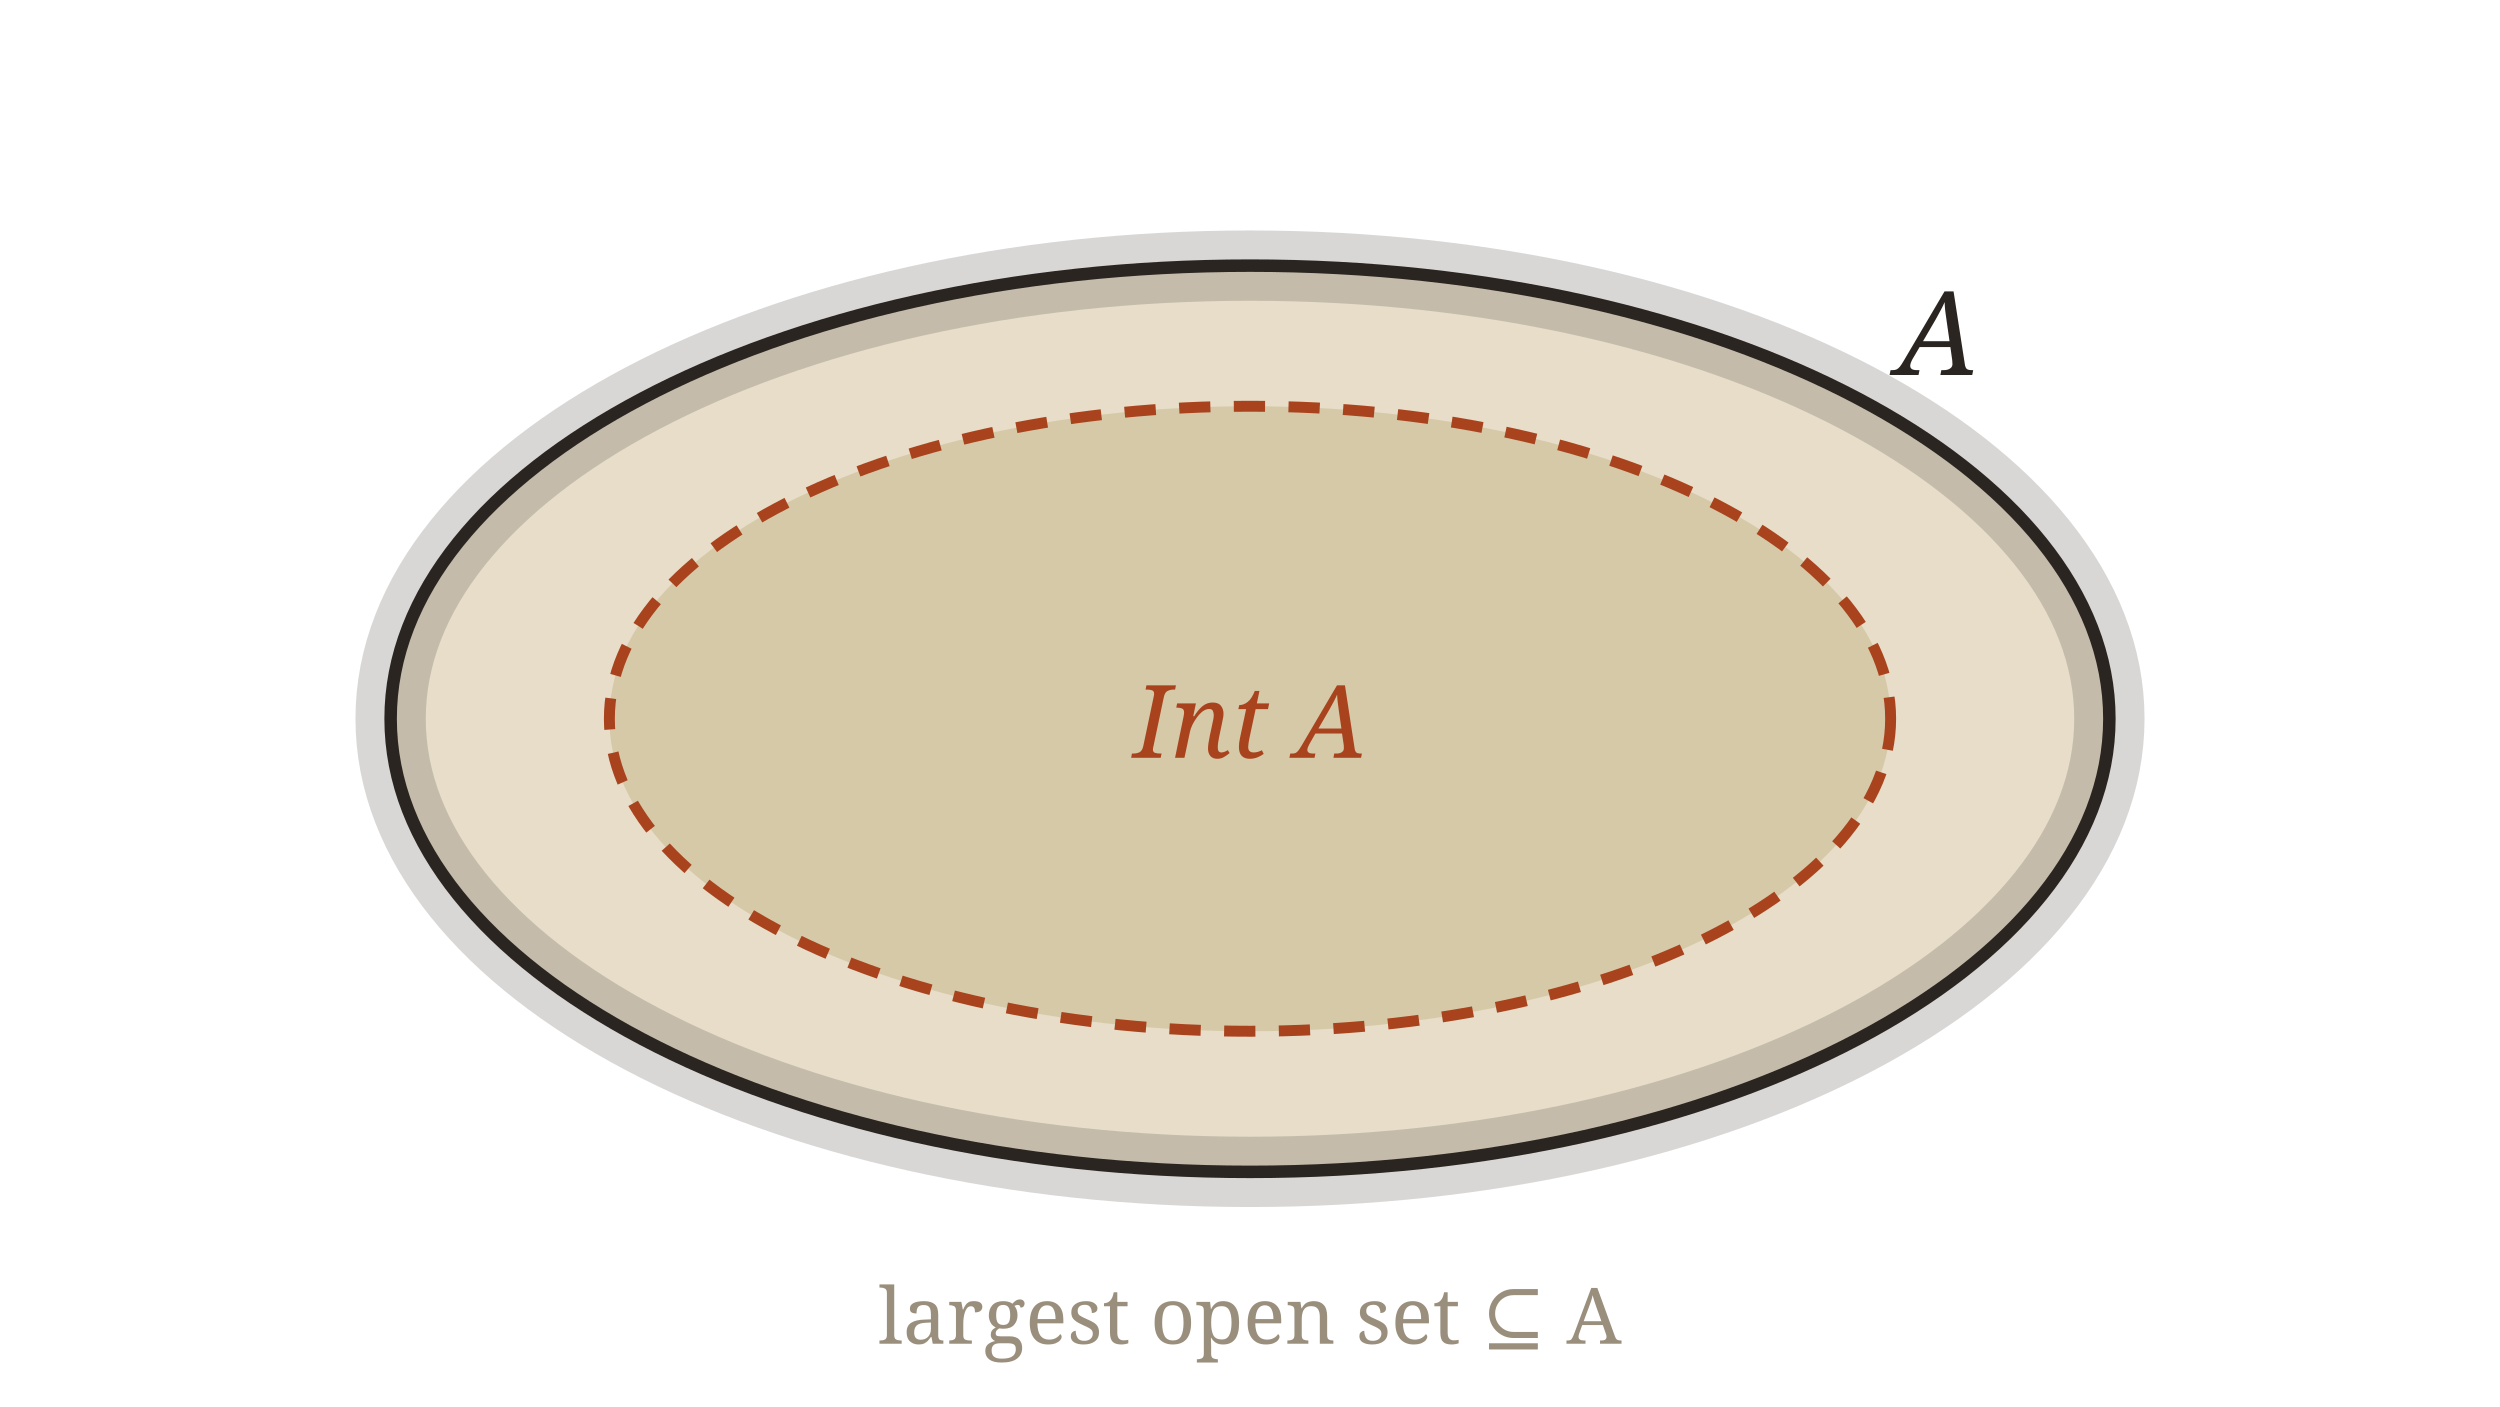
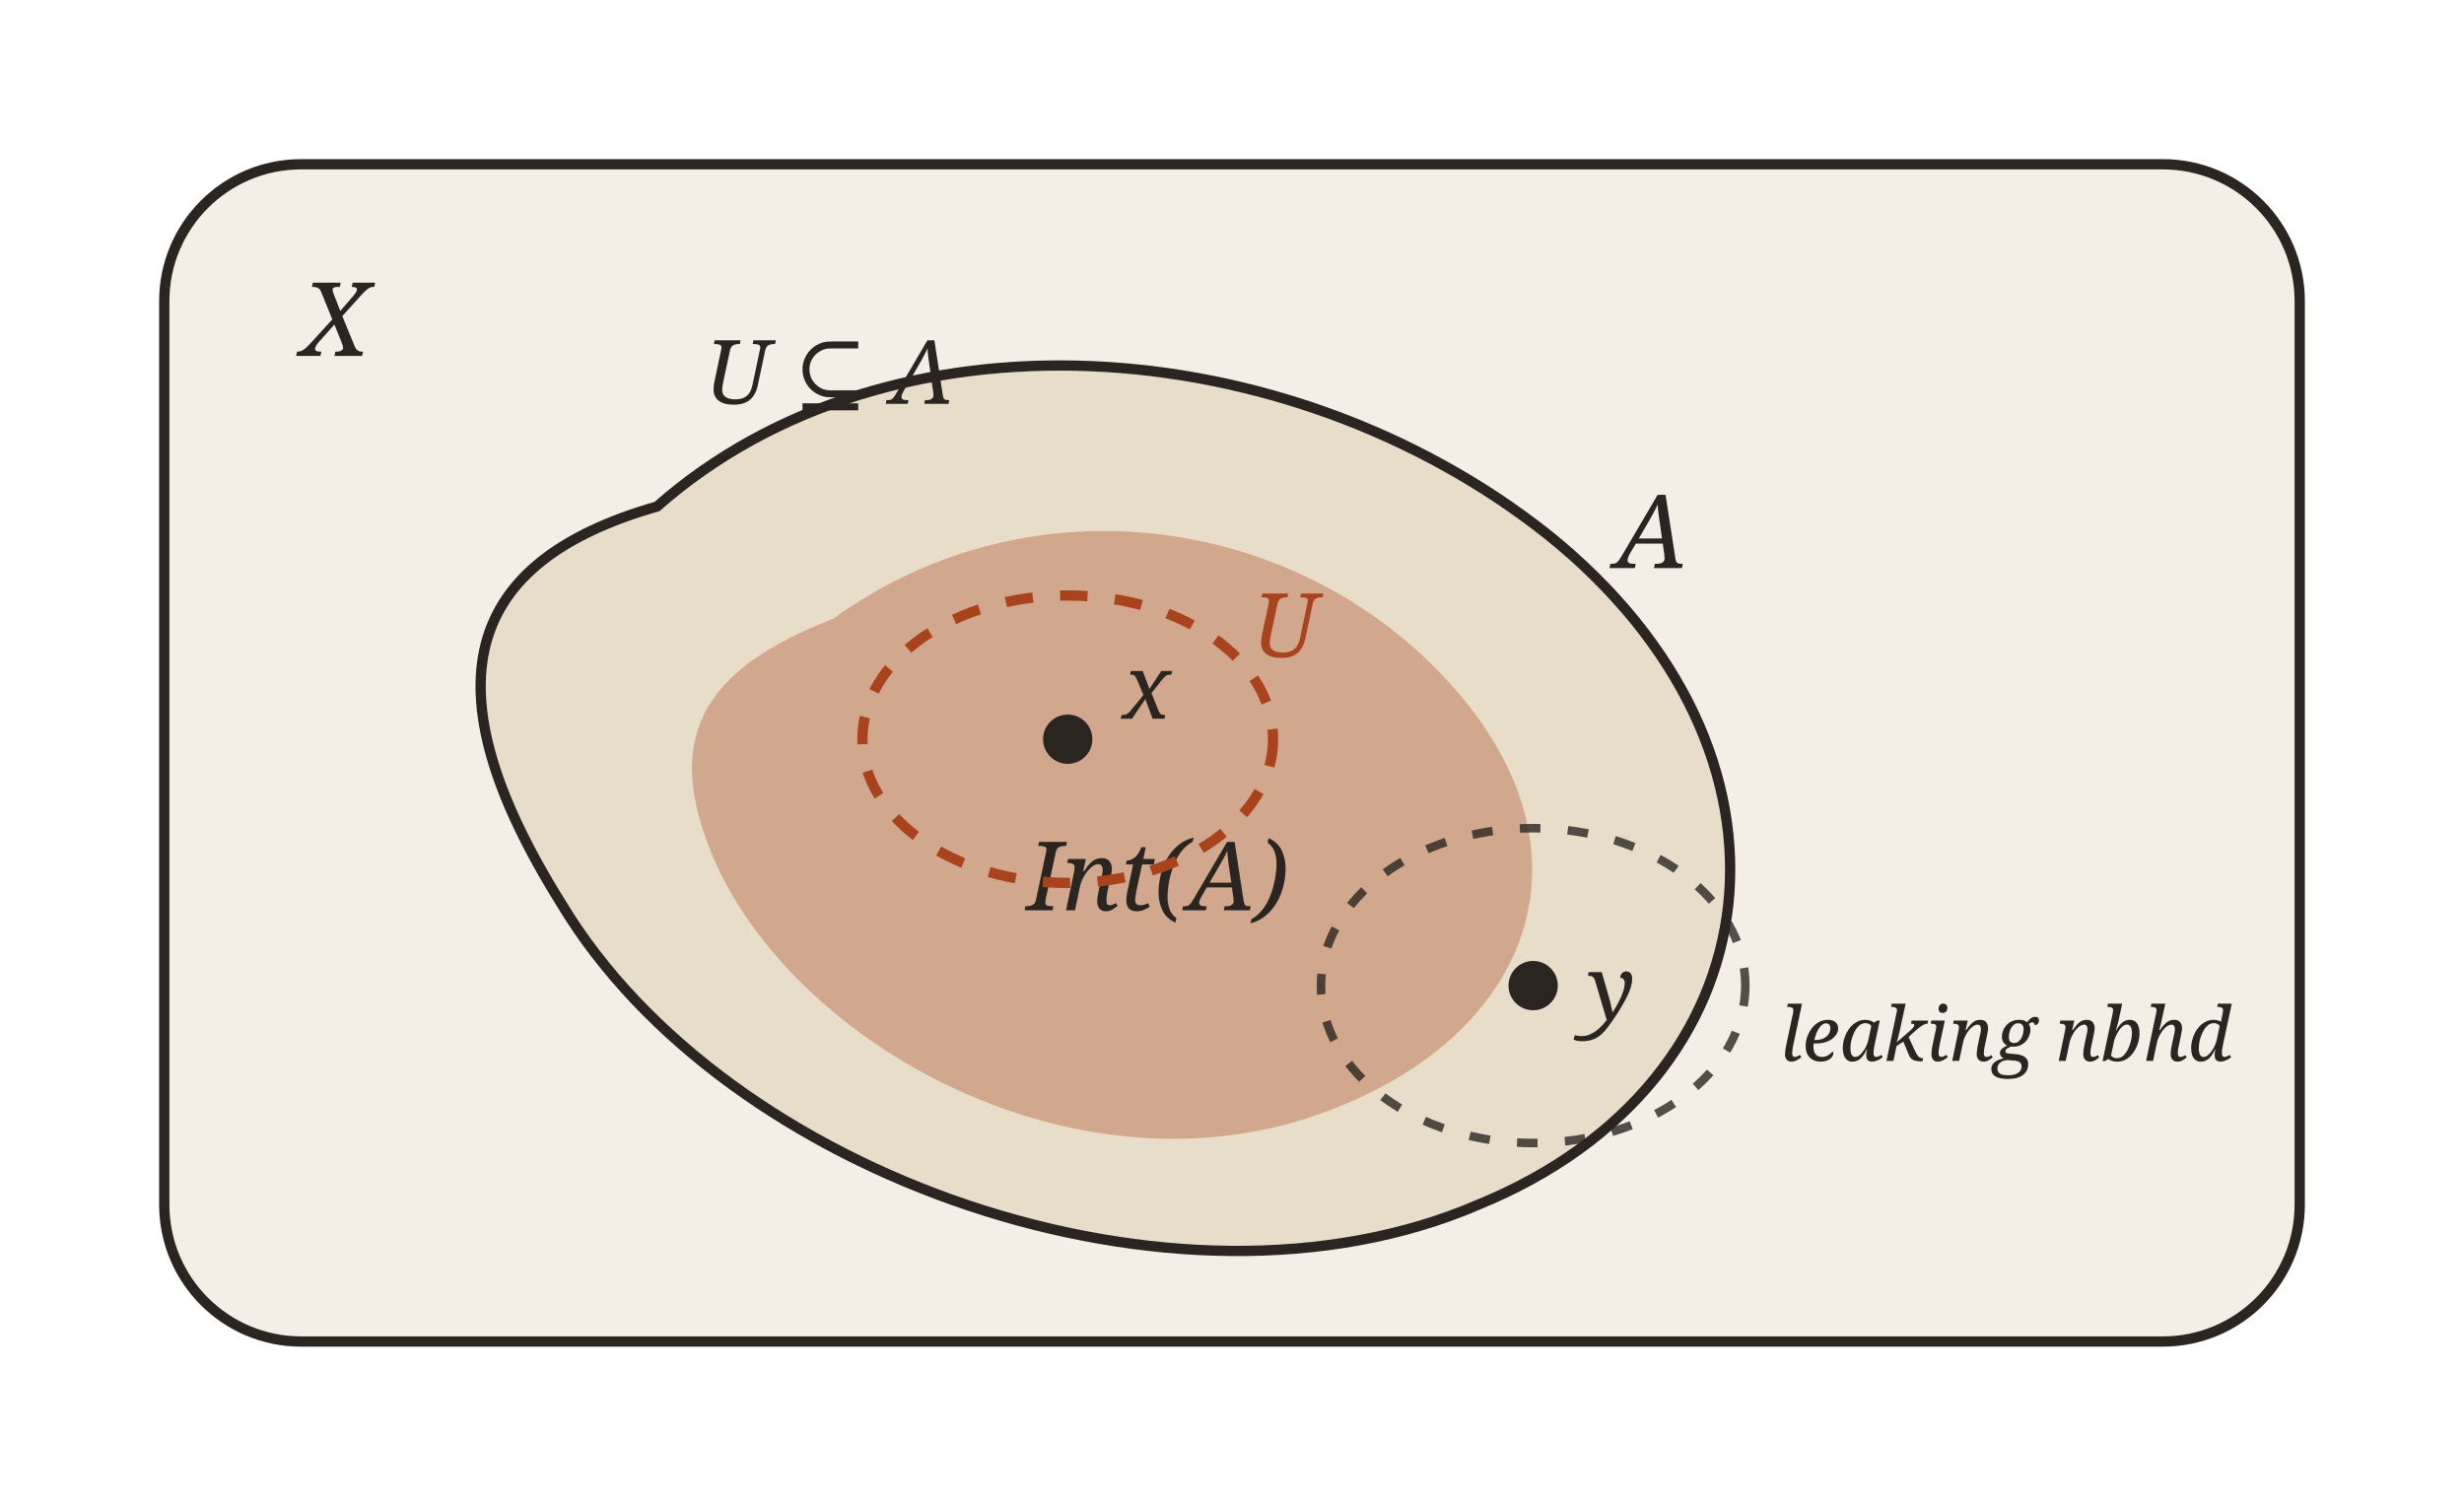
- <svg xmlns="http://www.w3.org/2000/svg" viewBox="0 0 320 180" font-family="'Newsreader',Georgia,serif" role="img">
-   <ellipse cx="160" cy="92" rx="110" ry="58" fill="var(--dia-fill,#e7ddc9)" stroke="var(--dia-ink,#2a2520)" stroke-width="9" stroke-opacity="0.18" />
-   <ellipse cx="160" cy="92" rx="110" ry="58" fill="none" stroke="var(--dia-ink,#2a2520)" stroke-width="1.6" />
-   <text x="248" y="48" font-size="15" fill="var(--dia-ink,#2a2520)" text-anchor="middle" font-style="italic">A</text>
-   <ellipse cx="160" cy="92" rx="82" ry="40" fill="var(--dia-fil2,#d6c9a8)" stroke="var(--dia-acc,#a8431d)" stroke-width="1.4" stroke-dasharray="4,3" />
-   <text x="160" y="97" font-size="13" fill="var(--dia-acc,#a8431d)" text-anchor="middle" font-style="italic">Int A</text>
-   <text x="160" y="172" font-size="10" fill="var(--dia-mut,#9a8f7d)" text-anchor="middle">largest open set ⊆ A</text>
+ <svg xmlns="http://www.w3.org/2000/svg" viewBox="0 0 360 220" font-family="'Newsreader', Georgia, serif" role="img">
+   <defs>
+     <marker id="arrow" markerWidth="8" markerHeight="8" refX="6" refY="3" orient="auto">
+       <path d="M0,0 L6,3 L0,6 Z" fill="var(--dia-ink,#2a2520)" />
+     </marker>
+   </defs>
+   <rect x="24" y="24" width="312" height="172" rx="20" fill="var(--dia-paper,#f4efe6)" stroke="var(--dia-ink,#2a2520)" stroke-width="1.5" />
+   <text x="44" y="52" font-size="15" fill="var(--dia-ink,#2a2520)" font-style="italic">X</text>
+   <path d="M96,74            C130,44 188,48 226,78            C266,110 260,158 216,176            C172,195 106,172 82,132            C62,100 68,82 96,74 Z" fill="var(--dia-fill,#e7ddc9)" stroke="var(--dia-ink,#2a2520)" stroke-width="1.5" />
+   <text x="236" y="83" font-size="15" fill="var(--dia-ink,#2a2520)" font-style="italic">A</text>
+   <path d="M122,91            C151,70 190,76 212,101            C234,126 222,153 190,163            C154,174 114,150 104,123            C98,107 104,98 122,91 Z" fill="var(--dia-acc,#a8431d)" opacity="0.35" stroke="var(--dia-acc,#a8431d)" stroke-width="1.3" />
+   <text x="150" y="133" font-size="14" fill="var(--dia-ink,#2a2520)" font-style="italic">Int(A)</text>
+   <circle cx="156" cy="108" r="3.6" fill="var(--dia-ink,#2a2520)" />
+   <text x="164" y="105" font-size="13" fill="var(--dia-ink,#2a2520)" font-style="italic">x</text>
+   <ellipse cx="156" cy="108" rx="30" ry="21" fill="none" stroke="var(--dia-acc,#a8431d)" stroke-width="1.5" stroke-dasharray="4 4" />
+   <text x="183" y="96" font-size="13" fill="var(--dia-acc,#a8431d)" font-style="italic">U</text>
+   <circle cx="224" cy="144" r="3.6" fill="var(--dia-ink,#2a2520)" />
+   <text x="232" y="149" font-size="13" fill="var(--dia-ink,#2a2520)" font-style="italic">y</text>
+   <ellipse cx="224" cy="144" rx="31" ry="23" fill="none" stroke="var(--dia-ink,#2a2520)" stroke-width="1.25" stroke-dasharray="3 4" opacity="0.8" />
+   <text x="260" y="155" font-size="11" fill="var(--dia-ink,#2a2520)" font-style="italic">leaking nbhd</text>
+   <text x="103" y="59" font-size="13" fill="var(--dia-ink,#2a2520)" font-style="italic">U ⊆ A</text>
</svg>
